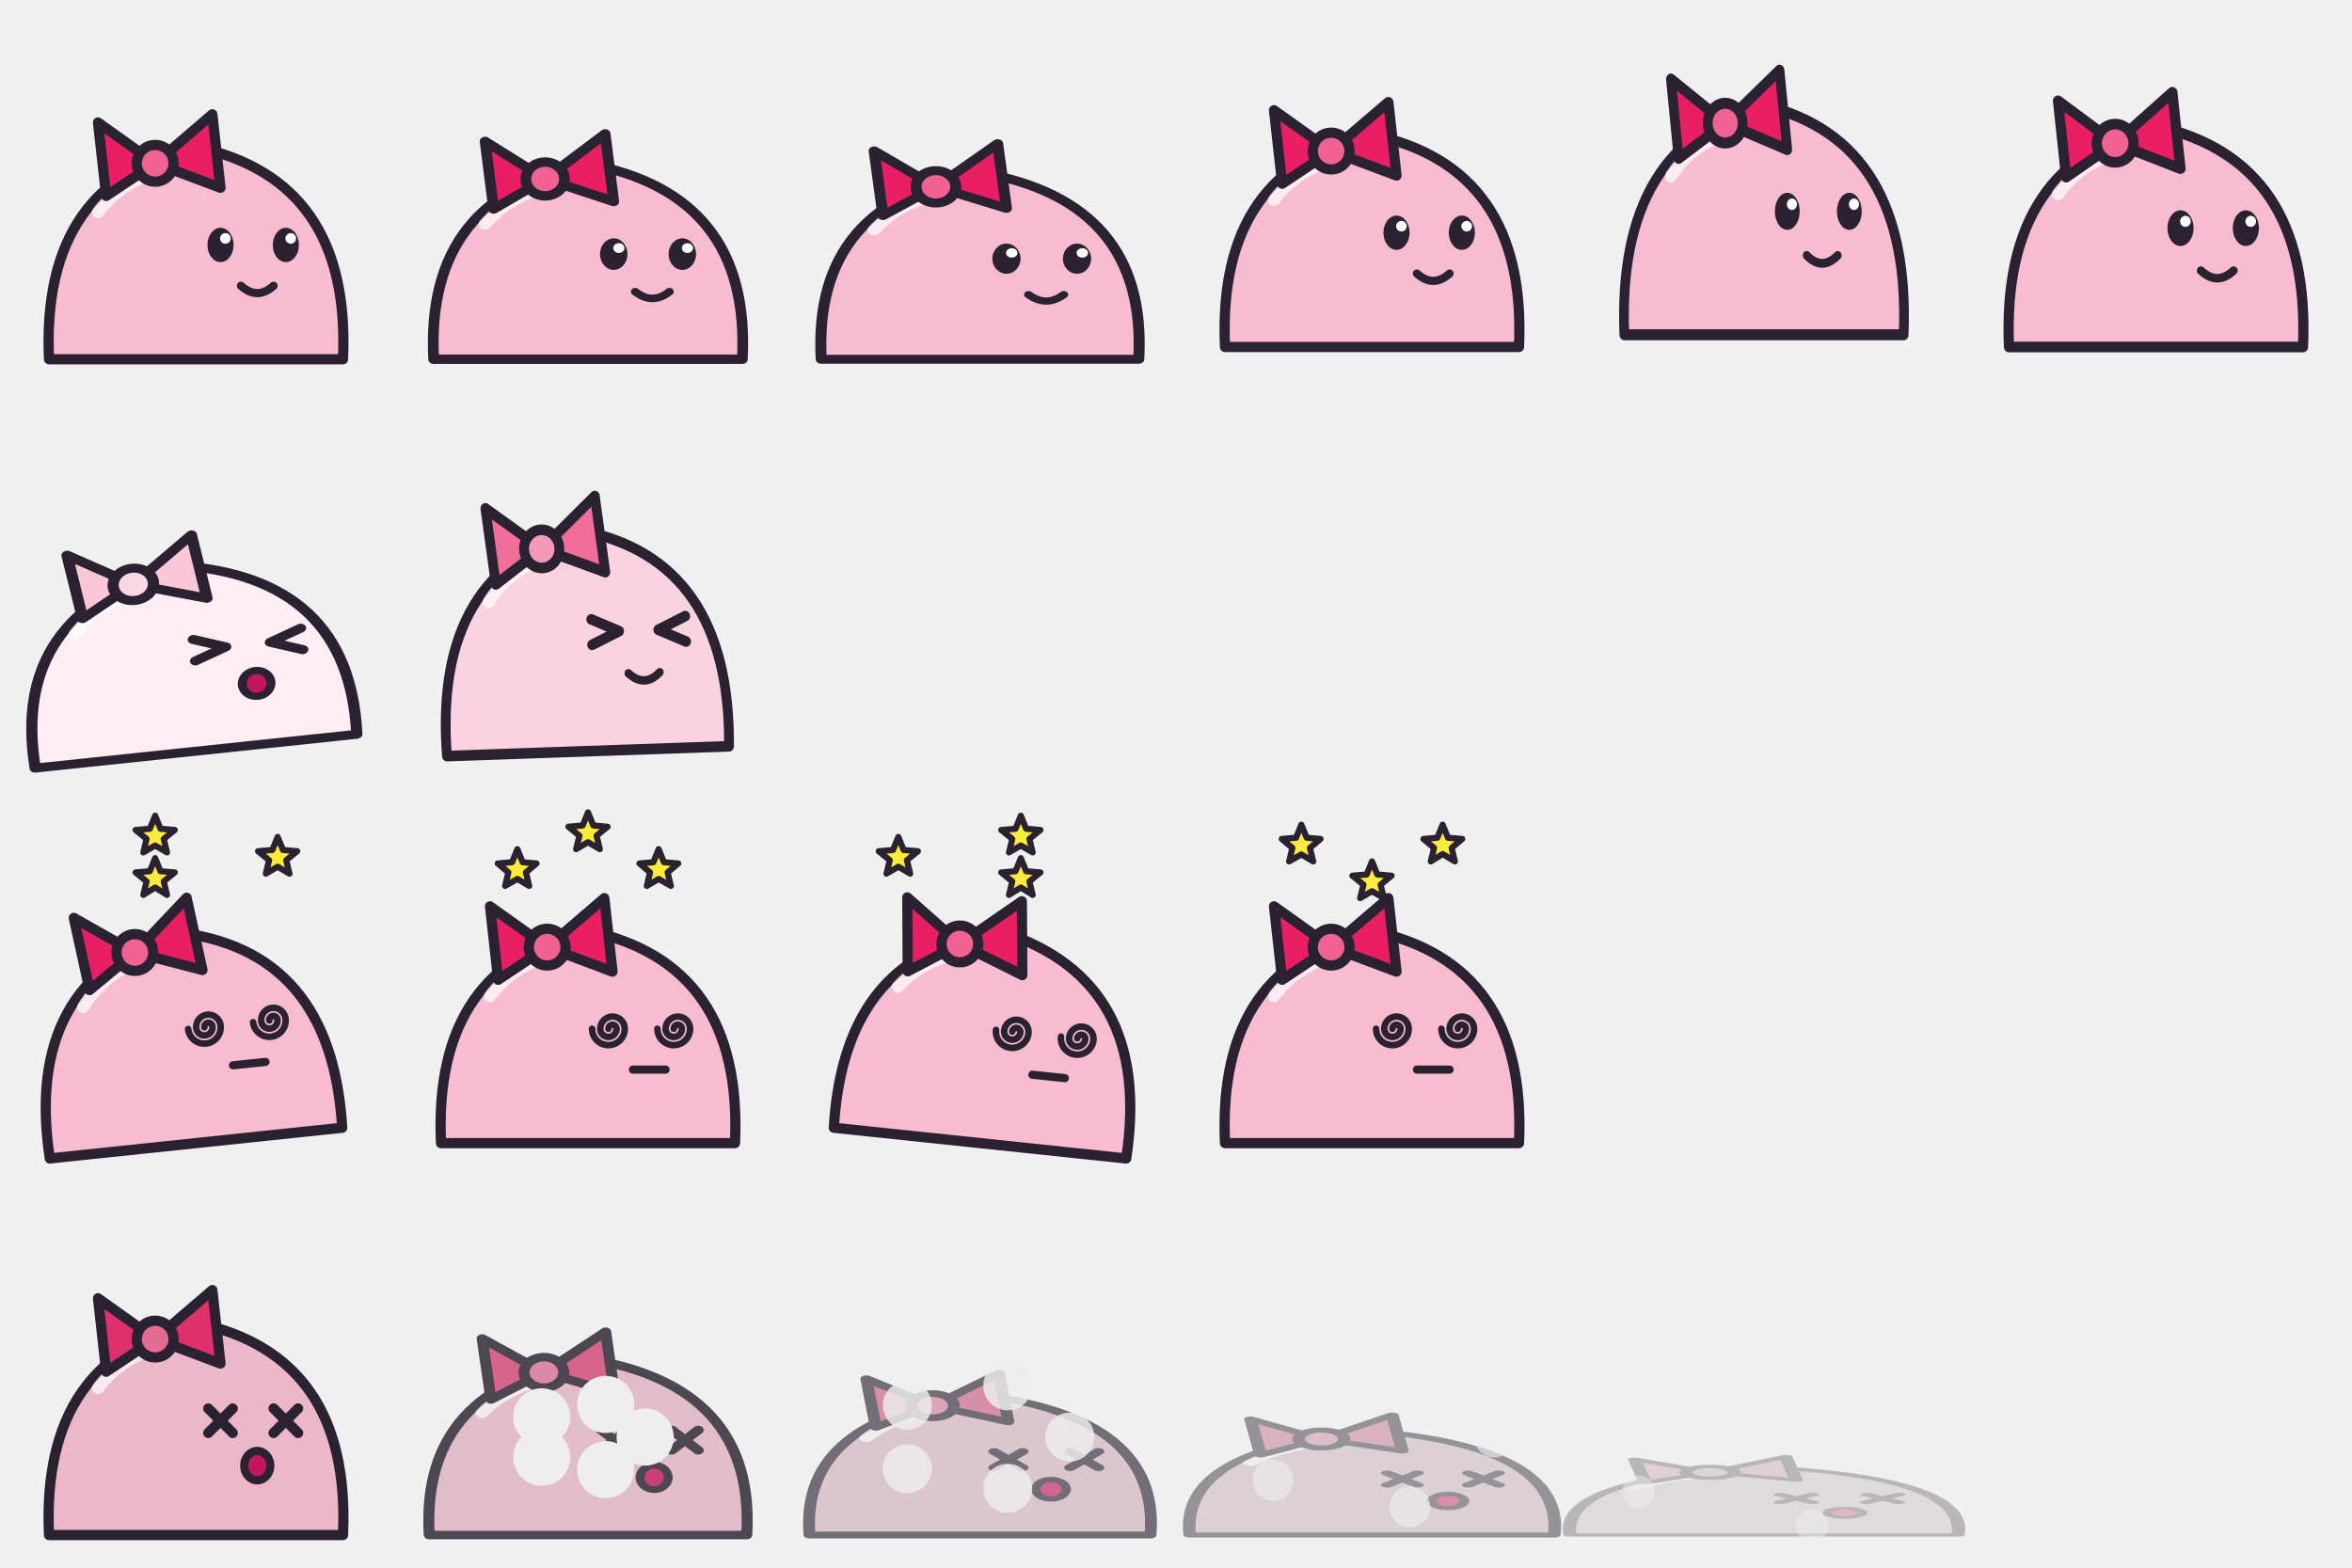
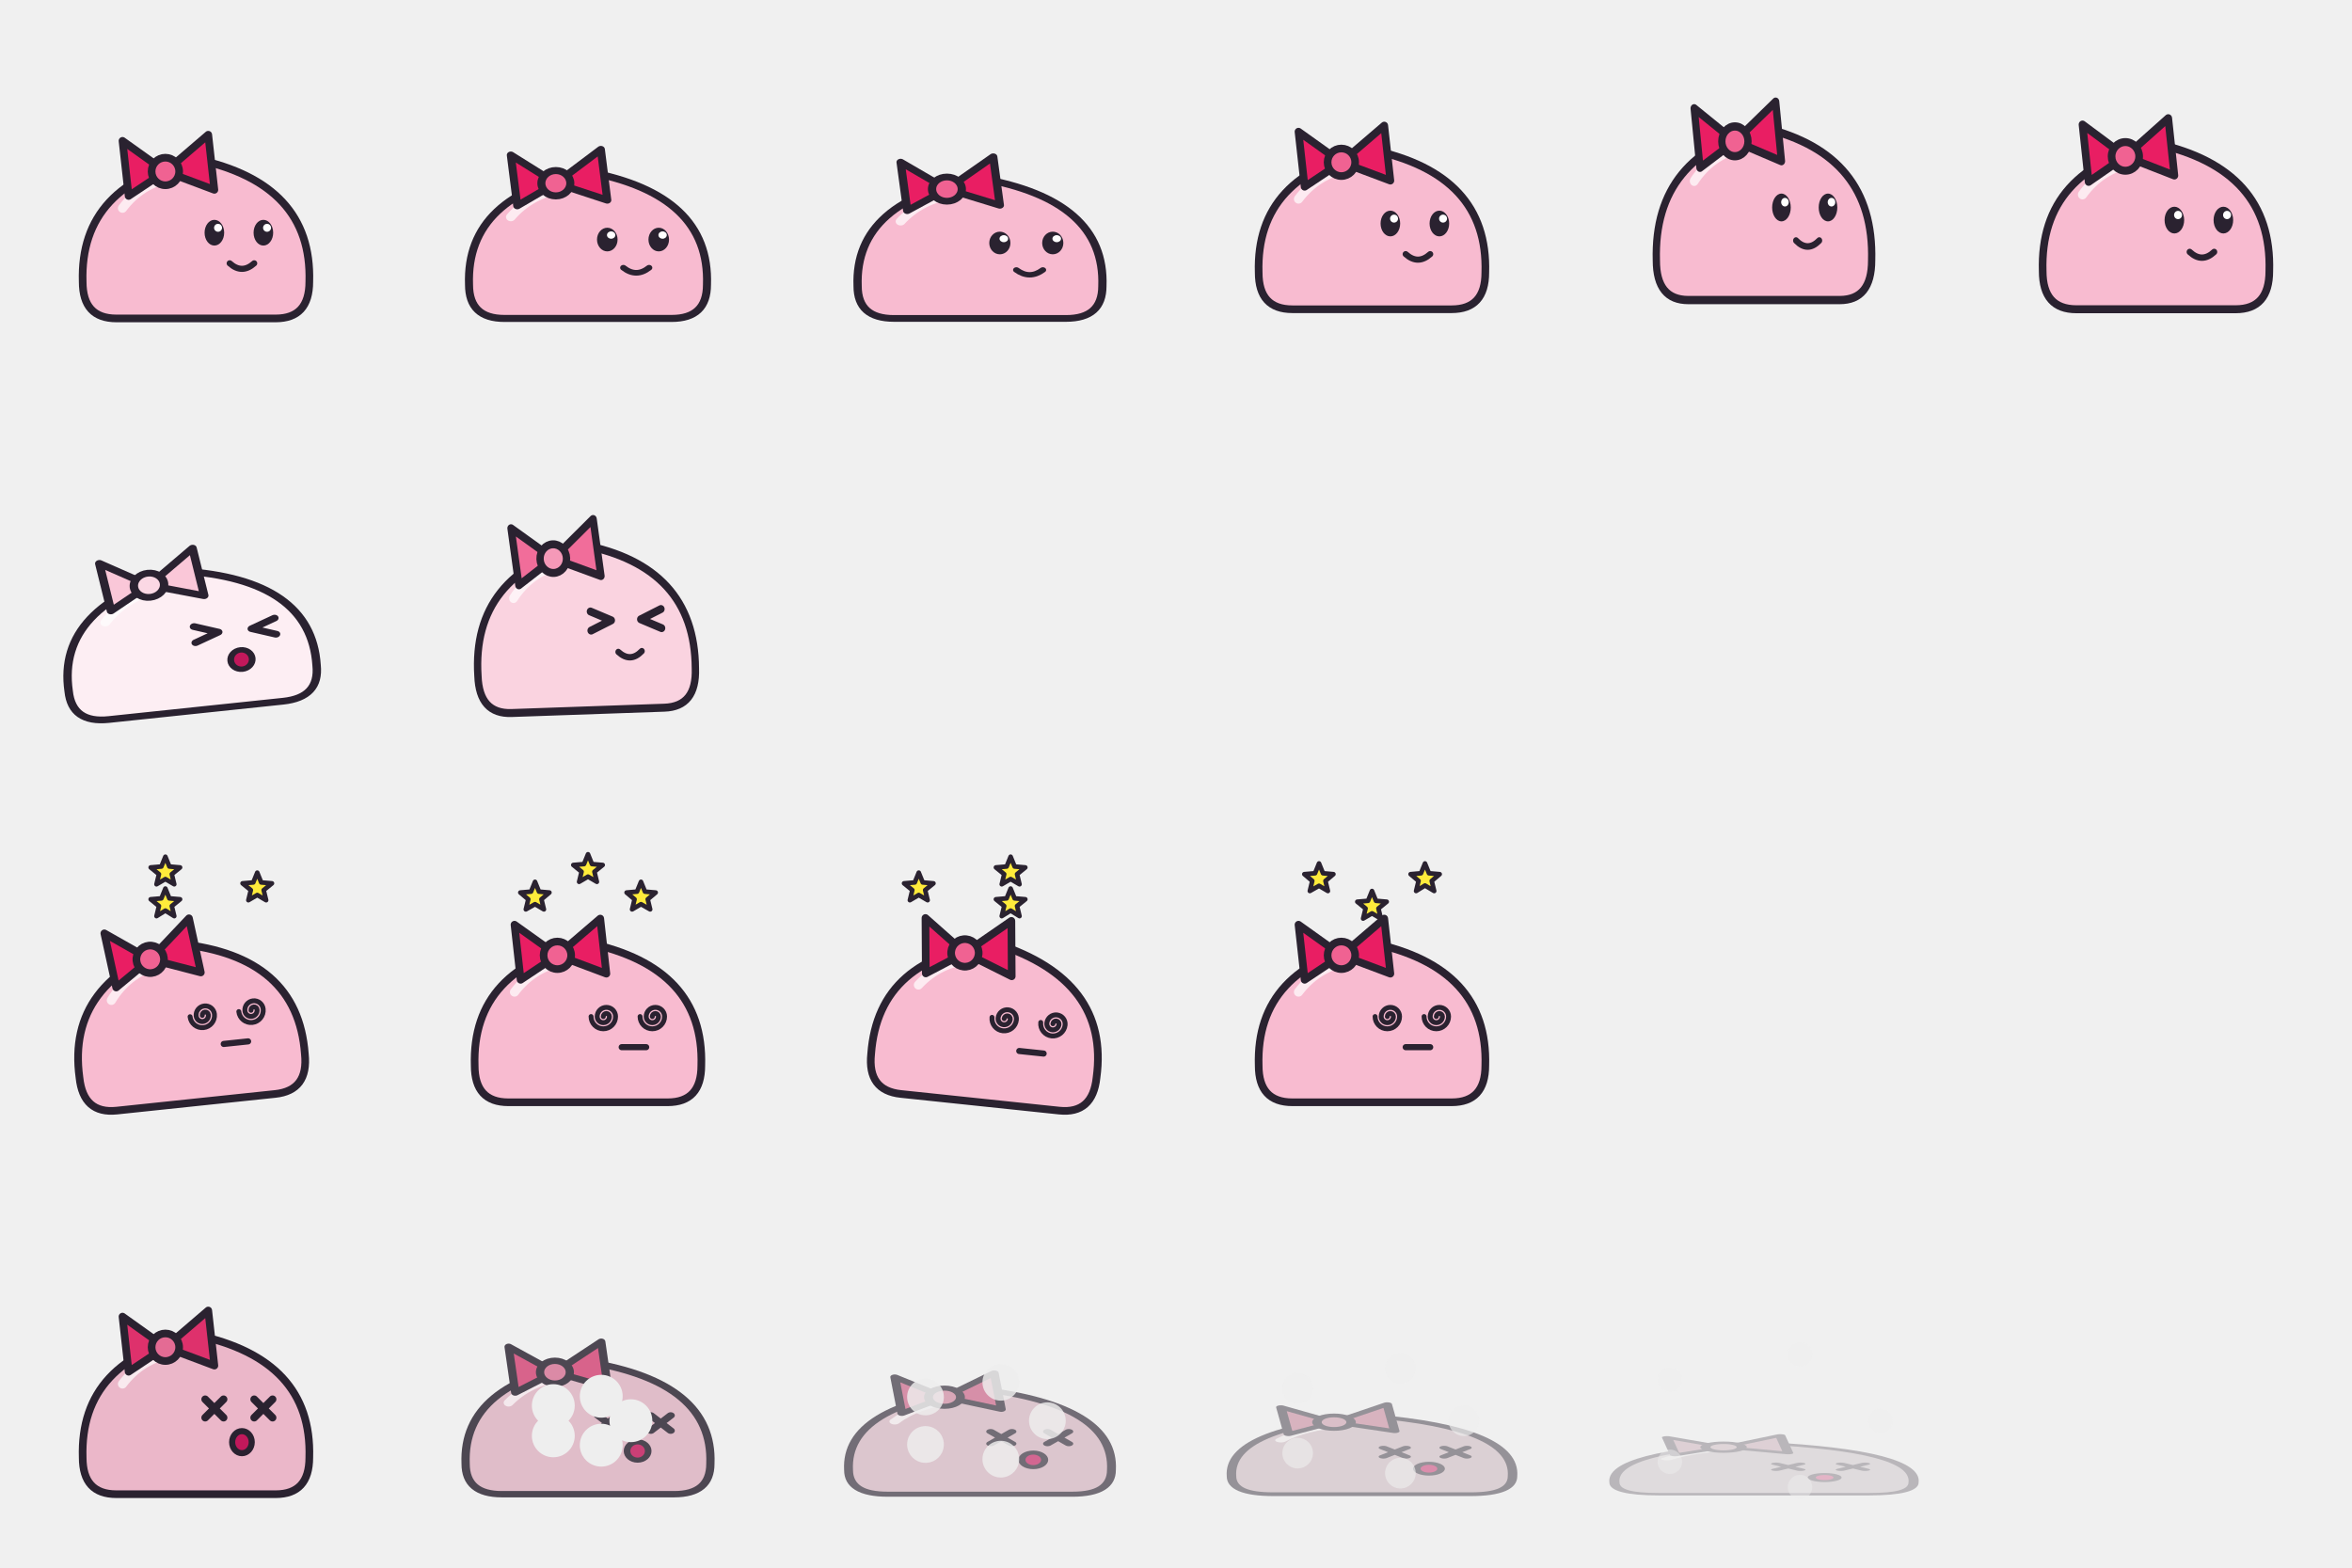
- <svg xmlns="http://www.w3.org/2000/svg" width="576" height="384" viewBox="0 0 576 384">
-   <g transform="translate(0 0)">
+ <svg xmlns="http://www.w3.org/2000/svg" width="768" height="512" viewBox="0 0 768 512">
+   <g transform="translate(16 16)">
    <g transform="translate(48 88) rotate(0) scale(1 1) translate(-48 -88)">
-       <path d="M12,88 Q10,44 48,36 Q86,44 84,88 Z" fill="#f8bbd0" stroke="#2a2230" stroke-width="2.5" stroke-linejoin="round" stroke-linecap="round" />
-       <path d="M24,52 Q30,44 40,42" fill="none" stroke="#ffffff" stroke-width="3" stroke-linejoin="round" stroke-linecap="round" opacity="0.7" />
-       <ellipse cx="54" cy="60" rx="3.2" ry="4.2" fill="#2a2230" stroke="#2a2230" stroke-width="0" />
-       <circle cx="55.2" cy="58.4" r="1.3" fill="#fff" stroke="#2a2230" stroke-width="0" />
-       <ellipse cx="70" cy="60" rx="3.2" ry="4.2" fill="#2a2230" stroke="#2a2230" stroke-width="0" />
-       <circle cx="71.2" cy="58.4" r="1.3" fill="#fff" stroke="#2a2230" stroke-width="0" />
-       <path d="M59,70 Q63,73.6 67,70" fill="none" stroke="#2a2230" stroke-width="2" stroke-linejoin="round" stroke-linecap="round" />
-       <path d="M38,40 L24,30 L26,48 Z" fill="#e91e63" stroke="#2a2230" stroke-width="2.5" stroke-linejoin="round" stroke-linecap="round" />
-       <path d="M38,40 L52,28 L54,46 Z" fill="#e91e63" stroke="#2a2230" stroke-width="2.5" stroke-linejoin="round" stroke-linecap="round" />
-       <circle cx="38" cy="40" r="4.5" fill="#f06292" stroke="#2a2230" stroke-width="2.5" />
-     </g>
-   </g>
-   <g transform="translate(96 0)">
+       <path d="M22,88 Q11,88 11,76 Q10,44 48,36 Q86,44 85,76 Q85,88 74,88 Z" fill="#f8bbd0" stroke="#2a2230" stroke-width="2.5" stroke-linejoin="round" stroke-linecap="round" />
+       <path d="M24,52 Q30,44 40,42" fill="none" stroke="#ffffff" stroke-width="3" stroke-linejoin="round" stroke-linecap="round" opacity="0.7" />
+       <ellipse cx="54" cy="60" rx="3.2" ry="4.2" fill="#2a2230" stroke="#2a2230" stroke-width="0" />
+       <circle cx="55.2" cy="58.4" r="1.3" fill="#fff" stroke="#2a2230" stroke-width="0" />
+       <ellipse cx="70" cy="60" rx="3.2" ry="4.2" fill="#2a2230" stroke="#2a2230" stroke-width="0" />
+       <circle cx="71.2" cy="58.4" r="1.3" fill="#fff" stroke="#2a2230" stroke-width="0" />
+       <path d="M59,70 Q63,73.6 67,70" fill="none" stroke="#2a2230" stroke-width="2" stroke-linejoin="round" stroke-linecap="round" />
+       <path d="M38,40 L24,30 L26,48 Z" fill="#e91e63" stroke="#2a2230" stroke-width="2.5" stroke-linejoin="round" stroke-linecap="round" />
+       <path d="M38,40 L52,28 L54,46 Z" fill="#e91e63" stroke="#2a2230" stroke-width="2.5" stroke-linejoin="round" stroke-linecap="round" />
+       <circle cx="38" cy="40" r="4.5" fill="#f06292" stroke="#2a2230" stroke-width="2.5" />
+     </g>
+   </g>
+   <g transform="translate(144 16)">
    <g transform="translate(48 88) rotate(0) scale(1.05 0.92) translate(-48 -88)">
-       <path d="M12,88 Q10,44 48,36 Q86,44 84,88 Z" fill="#f8bbd0" stroke="#2a2230" stroke-width="2.5" stroke-linejoin="round" stroke-linecap="round" />
-       <path d="M24,52 Q30,44 40,42" fill="none" stroke="#ffffff" stroke-width="3" stroke-linejoin="round" stroke-linecap="round" opacity="0.7" />
-       <ellipse cx="54" cy="60" rx="3.2" ry="4.2" fill="#2a2230" stroke="#2a2230" stroke-width="0" />
-       <circle cx="55.2" cy="58.4" r="1.3" fill="#fff" stroke="#2a2230" stroke-width="0" />
-       <ellipse cx="70" cy="60" rx="3.2" ry="4.2" fill="#2a2230" stroke="#2a2230" stroke-width="0" />
-       <circle cx="71.2" cy="58.4" r="1.3" fill="#fff" stroke="#2a2230" stroke-width="0" />
-       <path d="M59,70 Q63,73.6 67,70" fill="none" stroke="#2a2230" stroke-width="2" stroke-linejoin="round" stroke-linecap="round" />
-       <path d="M38,40 L24,30 L26,48 Z" fill="#e91e63" stroke="#2a2230" stroke-width="2.5" stroke-linejoin="round" stroke-linecap="round" />
-       <path d="M38,40 L52,28 L54,46 Z" fill="#e91e63" stroke="#2a2230" stroke-width="2.5" stroke-linejoin="round" stroke-linecap="round" />
-       <circle cx="38" cy="40" r="4.5" fill="#f06292" stroke="#2a2230" stroke-width="2.5" />
-     </g>
-   </g>
-   <g transform="translate(192 0)">
+       <path d="M22,88 Q11,88 11,76 Q10,44 48,36 Q86,44 85,76 Q85,88 74,88 Z" fill="#f8bbd0" stroke="#2a2230" stroke-width="2.5" stroke-linejoin="round" stroke-linecap="round" />
+       <path d="M24,52 Q30,44 40,42" fill="none" stroke="#ffffff" stroke-width="3" stroke-linejoin="round" stroke-linecap="round" opacity="0.7" />
+       <ellipse cx="54" cy="60" rx="3.2" ry="4.2" fill="#2a2230" stroke="#2a2230" stroke-width="0" />
+       <circle cx="55.2" cy="58.4" r="1.3" fill="#fff" stroke="#2a2230" stroke-width="0" />
+       <ellipse cx="70" cy="60" rx="3.2" ry="4.2" fill="#2a2230" stroke="#2a2230" stroke-width="0" />
+       <circle cx="71.2" cy="58.4" r="1.3" fill="#fff" stroke="#2a2230" stroke-width="0" />
+       <path d="M59,70 Q63,73.6 67,70" fill="none" stroke="#2a2230" stroke-width="2" stroke-linejoin="round" stroke-linecap="round" />
+       <path d="M38,40 L24,30 L26,48 Z" fill="#e91e63" stroke="#2a2230" stroke-width="2.5" stroke-linejoin="round" stroke-linecap="round" />
+       <path d="M38,40 L52,28 L54,46 Z" fill="#e91e63" stroke="#2a2230" stroke-width="2.5" stroke-linejoin="round" stroke-linecap="round" />
+       <circle cx="38" cy="40" r="4.5" fill="#f06292" stroke="#2a2230" stroke-width="2.5" />
+     </g>
+   </g>
+   <g transform="translate(272 16)">
    <g transform="translate(48 88) rotate(0) scale(1.08 0.88) translate(-48 -88)">
-       <path d="M12,88 Q10,44 48,36 Q86,44 84,88 Z" fill="#f8bbd0" stroke="#2a2230" stroke-width="2.5" stroke-linejoin="round" stroke-linecap="round" />
-       <path d="M24,52 Q30,44 40,42" fill="none" stroke="#ffffff" stroke-width="3" stroke-linejoin="round" stroke-linecap="round" opacity="0.7" />
-       <ellipse cx="54" cy="60" rx="3.2" ry="4.2" fill="#2a2230" stroke="#2a2230" stroke-width="0" />
-       <circle cx="55.2" cy="58.4" r="1.3" fill="#fff" stroke="#2a2230" stroke-width="0" />
-       <ellipse cx="70" cy="60" rx="3.2" ry="4.2" fill="#2a2230" stroke="#2a2230" stroke-width="0" />
-       <circle cx="71.2" cy="58.4" r="1.3" fill="#fff" stroke="#2a2230" stroke-width="0" />
-       <path d="M59,70 Q63,73.6 67,70" fill="none" stroke="#2a2230" stroke-width="2" stroke-linejoin="round" stroke-linecap="round" />
-       <path d="M38,40 L24,30 L26,48 Z" fill="#e91e63" stroke="#2a2230" stroke-width="2.5" stroke-linejoin="round" stroke-linecap="round" />
-       <path d="M38,40 L52,28 L54,46 Z" fill="#e91e63" stroke="#2a2230" stroke-width="2.5" stroke-linejoin="round" stroke-linecap="round" />
-       <circle cx="38" cy="40" r="4.5" fill="#f06292" stroke="#2a2230" stroke-width="2.5" />
-     </g>
-   </g>
-   <g transform="translate(288 0)">
+       <path d="M22,88 Q11,88 11,76 Q10,44 48,36 Q86,44 85,76 Q85,88 74,88 Z" fill="#f8bbd0" stroke="#2a2230" stroke-width="2.5" stroke-linejoin="round" stroke-linecap="round" />
+       <path d="M24,52 Q30,44 40,42" fill="none" stroke="#ffffff" stroke-width="3" stroke-linejoin="round" stroke-linecap="round" opacity="0.7" />
+       <ellipse cx="54" cy="60" rx="3.2" ry="4.2" fill="#2a2230" stroke="#2a2230" stroke-width="0" />
+       <circle cx="55.2" cy="58.4" r="1.3" fill="#fff" stroke="#2a2230" stroke-width="0" />
+       <ellipse cx="70" cy="60" rx="3.2" ry="4.2" fill="#2a2230" stroke="#2a2230" stroke-width="0" />
+       <circle cx="71.2" cy="58.4" r="1.3" fill="#fff" stroke="#2a2230" stroke-width="0" />
+       <path d="M59,70 Q63,73.6 67,70" fill="none" stroke="#2a2230" stroke-width="2" stroke-linejoin="round" stroke-linecap="round" />
+       <path d="M38,40 L24,30 L26,48 Z" fill="#e91e63" stroke="#2a2230" stroke-width="2.5" stroke-linejoin="round" stroke-linecap="round" />
+       <path d="M38,40 L52,28 L54,46 Z" fill="#e91e63" stroke="#2a2230" stroke-width="2.5" stroke-linejoin="round" stroke-linecap="round" />
+       <circle cx="38" cy="40" r="4.5" fill="#f06292" stroke="#2a2230" stroke-width="2.5" />
+     </g>
+   </g>
+   <g transform="translate(400 16)">
    <g transform="translate(48 85) rotate(0) scale(1 1) translate(-48 -88)">
-       <path d="M12,88 Q10,44 48,36 Q86,44 84,88 Z" fill="#f8bbd0" stroke="#2a2230" stroke-width="2.5" stroke-linejoin="round" stroke-linecap="round" />
-       <path d="M24,52 Q30,44 40,42" fill="none" stroke="#ffffff" stroke-width="3" stroke-linejoin="round" stroke-linecap="round" opacity="0.7" />
-       <ellipse cx="54" cy="60" rx="3.2" ry="4.2" fill="#2a2230" stroke="#2a2230" stroke-width="0" />
-       <circle cx="55.2" cy="58.4" r="1.3" fill="#fff" stroke="#2a2230" stroke-width="0" />
-       <ellipse cx="70" cy="60" rx="3.2" ry="4.2" fill="#2a2230" stroke="#2a2230" stroke-width="0" />
-       <circle cx="71.2" cy="58.4" r="1.3" fill="#fff" stroke="#2a2230" stroke-width="0" />
-       <path d="M59,70 Q63,73.6 67,70" fill="none" stroke="#2a2230" stroke-width="2" stroke-linejoin="round" stroke-linecap="round" />
-       <path d="M38,40 L24,30 L26,48 Z" fill="#e91e63" stroke="#2a2230" stroke-width="2.5" stroke-linejoin="round" stroke-linecap="round" />
-       <path d="M38,40 L52,28 L54,46 Z" fill="#e91e63" stroke="#2a2230" stroke-width="2.5" stroke-linejoin="round" stroke-linecap="round" />
-       <circle cx="38" cy="40" r="4.5" fill="#f06292" stroke="#2a2230" stroke-width="2.5" />
-     </g>
-   </g>
-   <g transform="translate(384 0)">
+       <path d="M22,88 Q11,88 11,76 Q10,44 48,36 Q86,44 85,76 Q85,88 74,88 Z" fill="#f8bbd0" stroke="#2a2230" stroke-width="2.5" stroke-linejoin="round" stroke-linecap="round" />
+       <path d="M24,52 Q30,44 40,42" fill="none" stroke="#ffffff" stroke-width="3" stroke-linejoin="round" stroke-linecap="round" opacity="0.7" />
+       <ellipse cx="54" cy="60" rx="3.2" ry="4.2" fill="#2a2230" stroke="#2a2230" stroke-width="0" />
+       <circle cx="55.2" cy="58.4" r="1.3" fill="#fff" stroke="#2a2230" stroke-width="0" />
+       <ellipse cx="70" cy="60" rx="3.2" ry="4.2" fill="#2a2230" stroke="#2a2230" stroke-width="0" />
+       <circle cx="71.2" cy="58.4" r="1.3" fill="#fff" stroke="#2a2230" stroke-width="0" />
+       <path d="M59,70 Q63,73.6 67,70" fill="none" stroke="#2a2230" stroke-width="2" stroke-linejoin="round" stroke-linecap="round" />
+       <path d="M38,40 L24,30 L26,48 Z" fill="#e91e63" stroke="#2a2230" stroke-width="2.5" stroke-linejoin="round" stroke-linecap="round" />
+       <path d="M38,40 L52,28 L54,46 Z" fill="#e91e63" stroke="#2a2230" stroke-width="2.5" stroke-linejoin="round" stroke-linecap="round" />
+       <circle cx="38" cy="40" r="4.5" fill="#f06292" stroke="#2a2230" stroke-width="2.5" />
+     </g>
+   </g>
+   <g transform="translate(528 16)">
    <g transform="translate(48 82) rotate(0) scale(0.95 1.08) translate(-48 -88)">
-       <path d="M12,88 Q10,44 48,36 Q86,44 84,88 Z" fill="#f8bbd0" stroke="#2a2230" stroke-width="2.5" stroke-linejoin="round" stroke-linecap="round" />
-       <path d="M24,52 Q30,44 40,42" fill="none" stroke="#ffffff" stroke-width="3" stroke-linejoin="round" stroke-linecap="round" opacity="0.7" />
-       <ellipse cx="54" cy="60" rx="3.2" ry="4.2" fill="#2a2230" stroke="#2a2230" stroke-width="0" />
-       <circle cx="55.2" cy="58.4" r="1.3" fill="#fff" stroke="#2a2230" stroke-width="0" />
-       <ellipse cx="70" cy="60" rx="3.2" ry="4.2" fill="#2a2230" stroke="#2a2230" stroke-width="0" />
-       <circle cx="71.2" cy="58.4" r="1.3" fill="#fff" stroke="#2a2230" stroke-width="0" />
-       <path d="M59,70 Q63,73.6 67,70" fill="none" stroke="#2a2230" stroke-width="2" stroke-linejoin="round" stroke-linecap="round" />
-       <path d="M38,40 L24,30 L26,48 Z" fill="#e91e63" stroke="#2a2230" stroke-width="2.5" stroke-linejoin="round" stroke-linecap="round" />
-       <path d="M38,40 L52,28 L54,46 Z" fill="#e91e63" stroke="#2a2230" stroke-width="2.5" stroke-linejoin="round" stroke-linecap="round" />
-       <circle cx="38" cy="40" r="4.5" fill="#f06292" stroke="#2a2230" stroke-width="2.5" />
-     </g>
-   </g>
-   <g transform="translate(480 0)">
+       <path d="M22,88 Q11,88 11,76 Q10,44 48,36 Q86,44 85,76 Q85,88 74,88 Z" fill="#f8bbd0" stroke="#2a2230" stroke-width="2.5" stroke-linejoin="round" stroke-linecap="round" />
+       <path d="M24,52 Q30,44 40,42" fill="none" stroke="#ffffff" stroke-width="3" stroke-linejoin="round" stroke-linecap="round" opacity="0.7" />
+       <ellipse cx="54" cy="60" rx="3.2" ry="4.2" fill="#2a2230" stroke="#2a2230" stroke-width="0" />
+       <circle cx="55.2" cy="58.4" r="1.3" fill="#fff" stroke="#2a2230" stroke-width="0" />
+       <ellipse cx="70" cy="60" rx="3.2" ry="4.2" fill="#2a2230" stroke="#2a2230" stroke-width="0" />
+       <circle cx="71.2" cy="58.4" r="1.3" fill="#fff" stroke="#2a2230" stroke-width="0" />
+       <path d="M59,70 Q63,73.6 67,70" fill="none" stroke="#2a2230" stroke-width="2" stroke-linejoin="round" stroke-linecap="round" />
+       <path d="M38,40 L24,30 L26,48 Z" fill="#e91e63" stroke="#2a2230" stroke-width="2.5" stroke-linejoin="round" stroke-linecap="round" />
+       <path d="M38,40 L52,28 L54,46 Z" fill="#e91e63" stroke="#2a2230" stroke-width="2.5" stroke-linejoin="round" stroke-linecap="round" />
+       <circle cx="38" cy="40" r="4.5" fill="#f06292" stroke="#2a2230" stroke-width="2.5" />
+     </g>
+   </g>
+   <g transform="translate(656 16)">
    <g transform="translate(48 85) rotate(0) scale(1 1.04) translate(-48 -88)">
-       <path d="M12,88 Q10,44 48,36 Q86,44 84,88 Z" fill="#f8bbd0" stroke="#2a2230" stroke-width="2.5" stroke-linejoin="round" stroke-linecap="round" />
-       <path d="M24,52 Q30,44 40,42" fill="none" stroke="#ffffff" stroke-width="3" stroke-linejoin="round" stroke-linecap="round" opacity="0.7" />
-       <ellipse cx="54" cy="60" rx="3.2" ry="4.2" fill="#2a2230" stroke="#2a2230" stroke-width="0" />
-       <circle cx="55.2" cy="58.4" r="1.3" fill="#fff" stroke="#2a2230" stroke-width="0" />
-       <ellipse cx="70" cy="60" rx="3.2" ry="4.2" fill="#2a2230" stroke="#2a2230" stroke-width="0" />
-       <circle cx="71.2" cy="58.4" r="1.3" fill="#fff" stroke="#2a2230" stroke-width="0" />
-       <path d="M59,70 Q63,73.6 67,70" fill="none" stroke="#2a2230" stroke-width="2" stroke-linejoin="round" stroke-linecap="round" />
-       <path d="M38,40 L24,30 L26,48 Z" fill="#e91e63" stroke="#2a2230" stroke-width="2.5" stroke-linejoin="round" stroke-linecap="round" />
-       <path d="M38,40 L52,28 L54,46 Z" fill="#e91e63" stroke="#2a2230" stroke-width="2.5" stroke-linejoin="round" stroke-linecap="round" />
-       <circle cx="38" cy="40" r="4.5" fill="#f06292" stroke="#2a2230" stroke-width="2.5" />
-     </g>
-   </g>
-   <g transform="translate(0 96)">
+       <path d="M22,88 Q11,88 11,76 Q10,44 48,36 Q86,44 85,76 Q85,88 74,88 Z" fill="#f8bbd0" stroke="#2a2230" stroke-width="2.5" stroke-linejoin="round" stroke-linecap="round" />
+       <path d="M24,52 Q30,44 40,42" fill="none" stroke="#ffffff" stroke-width="3" stroke-linejoin="round" stroke-linecap="round" opacity="0.7" />
+       <ellipse cx="54" cy="60" rx="3.2" ry="4.2" fill="#2a2230" stroke="#2a2230" stroke-width="0" />
+       <circle cx="55.2" cy="58.4" r="1.3" fill="#fff" stroke="#2a2230" stroke-width="0" />
+       <ellipse cx="70" cy="60" rx="3.2" ry="4.2" fill="#2a2230" stroke="#2a2230" stroke-width="0" />
+       <circle cx="71.2" cy="58.4" r="1.3" fill="#fff" stroke="#2a2230" stroke-width="0" />
+       <path d="M59,70 Q63,73.6 67,70" fill="none" stroke="#2a2230" stroke-width="2" stroke-linejoin="round" stroke-linecap="round" />
+       <path d="M38,40 L24,30 L26,48 Z" fill="#e91e63" stroke="#2a2230" stroke-width="2.5" stroke-linejoin="round" stroke-linecap="round" />
+       <path d="M38,40 L52,28 L54,46 Z" fill="#e91e63" stroke="#2a2230" stroke-width="2.5" stroke-linejoin="round" stroke-linecap="round" />
+       <circle cx="38" cy="40" r="4.5" fill="#f06292" stroke="#2a2230" stroke-width="2.5" />
+     </g>
+   </g>
+   <g transform="translate(16 144)">
    <g transform="translate(48 88) rotate(-6) scale(1.1 0.88) translate(-48 -88)">
-       <path d="M12,88 Q10,44 48,36 Q86,44 84,88 Z" fill="#fdeef3" stroke="#2a2230" stroke-width="2.5" stroke-linejoin="round" stroke-linecap="round" />
+       <path d="M22,88 Q11,88 11,76 Q10,44 48,36 Q86,44 85,76 Q85,88 74,88 Z" fill="#fdeef3" stroke="#2a2230" stroke-width="2.5" stroke-linejoin="round" stroke-linecap="round" />
      <path d="M24,52 Q30,44 40,42" fill="none" stroke="#ffffff" stroke-width="3" stroke-linejoin="round" stroke-linecap="round" opacity="0.7" />
      <path d="M50,57 L57,60 L50,63" fill="none" stroke="#2a2230" stroke-width="2.5" stroke-linejoin="round" stroke-linecap="round" />
      <path d="M74,57 L67,60 L74,63" fill="none" stroke="#2a2230" stroke-width="2.5" stroke-linejoin="round" stroke-linecap="round" />
      <ellipse cx="63" cy="71" rx="3.2" ry="3.6" fill="#c2185b" stroke="#2a2230" stroke-width="2" />
      <path d="M38,40 L24,30 L26,48 Z" fill="#fac7d8" stroke="#2a2230" stroke-width="2.5" stroke-linejoin="round" stroke-linecap="round" />
      <path d="M38,40 L52,28 L54,46 Z" fill="#fac7d8" stroke="#2a2230" stroke-width="2.5" stroke-linejoin="round" stroke-linecap="round" />
      <circle cx="38" cy="40" r="4.5" fill="#fbd8e4" stroke="#2a2230" stroke-width="2.5" />
    </g>
  </g>
-   <g transform="translate(96 96)">
+   <g transform="translate(144 144)">
    <g transform="translate(48 88) rotate(-2) scale(0.96 1.04) translate(-48 -88)">
-       <path d="M12,88 Q10,44 48,36 Q86,44 84,88 Z" fill="#fad3e0" stroke="#2a2230" stroke-width="2.5" stroke-linejoin="round" stroke-linecap="round" />
+       <path d="M22,88 Q11,88 11,76 Q10,44 48,36 Q86,44 85,76 Q85,88 74,88 Z" fill="#fad3e0" stroke="#2a2230" stroke-width="2.5" stroke-linejoin="round" stroke-linecap="round" />
      <path d="M24,52 Q30,44 40,42" fill="none" stroke="#ffffff" stroke-width="3" stroke-linejoin="round" stroke-linecap="round" opacity="0.7" />
      <path d="M50,57 L57,60 L50,63" fill="none" stroke="#2a2230" stroke-width="2.5" stroke-linejoin="round" stroke-linecap="round" />
      <path d="M74,57 L67,60 L74,63" fill="none" stroke="#2a2230" stroke-width="2.5" stroke-linejoin="round" stroke-linecap="round" />
      <path d="M59,70 Q63,73.6 67,70" fill="none" stroke="#2a2230" stroke-width="2" stroke-linejoin="round" stroke-linecap="round" />
      <path d="M38,40 L24,30 L26,48 Z" fill="#f16d9a" stroke="#2a2230" stroke-width="2.5" stroke-linejoin="round" stroke-linecap="round" />
      <path d="M38,40 L52,28 L54,46 Z" fill="#f16d9a" stroke="#2a2230" stroke-width="2.5" stroke-linejoin="round" stroke-linecap="round" />
      <circle cx="38" cy="40" r="4.5" fill="#f599b8" stroke="#2a2230" stroke-width="2.5" />
    </g>
  </g>
-   <g transform="translate(0 192)">
+   <g transform="translate(16 272)">
    <g transform="translate(48 88) rotate(-6) scale(1 1) translate(-48 -88)">
-       <path d="M12,88 Q10,44 48,36 Q86,44 84,88 Z" fill="#f8bbd0" stroke="#2a2230" stroke-width="2.5" stroke-linejoin="round" stroke-linecap="round" />
+       <path d="M22,88 Q11,88 11,76 Q10,44 48,36 Q86,44 85,76 Q85,88 74,88 Z" fill="#f8bbd0" stroke="#2a2230" stroke-width="2.5" stroke-linejoin="round" stroke-linecap="round" />
      <path d="M24,52 Q30,44 40,42" fill="none" stroke="#ffffff" stroke-width="3" stroke-linejoin="round" stroke-linecap="round" opacity="0.7" />
      <path d="M54,60 m-1,0 a1,1 0 1,1 2,0 a2,2 0 1,1 -4,0 a3,3 0 1,1 6,0 a4,4 0 1,1 -8,0" fill="none" stroke="#2a2230" stroke-width="1.6" stroke-linejoin="round" stroke-linecap="round" />
      <path d="M70,60 m-1,0 a1,1 0 1,1 2,0 a2,2 0 1,1 -4,0 a3,3 0 1,1 6,0 a4,4 0 1,1 -8,0" fill="none" stroke="#2a2230" stroke-width="1.6" stroke-linejoin="round" stroke-linecap="round" />
      <path d="M59,70 L67,70" fill="none" stroke="#2a2230" stroke-width="2" stroke-linejoin="round" stroke-linecap="round" />
      <path d="M38,40 L24,30 L26,48 Z" fill="#e91e63" stroke="#2a2230" stroke-width="2.5" stroke-linejoin="round" stroke-linecap="round" />
      <path d="M38,40 L52,28 L54,46 Z" fill="#e91e63" stroke="#2a2230" stroke-width="2.5" stroke-linejoin="round" stroke-linecap="round" />
      <circle cx="38" cy="40" r="4.5" fill="#f06292" stroke="#2a2230" stroke-width="2.5" />
    </g>
    <polygon points="68.0,13.0 69.3,16.2 72.8,16.5 70.1,18.7 70.9,22.0 68.0,20.3 65.1,22.0 65.9,18.7 63.2,16.5 66.7,16.2" fill="#ffeb3b" stroke="#2a2230" stroke-width="1.5" stroke-linejoin="round" />
    <polygon points="38.0,18.2 39.3,21.4 42.8,21.7 40.1,23.9 40.9,27.2 38.0,25.4 35.1,27.2 35.9,23.9 33.2,21.7 36.7,21.4" fill="#ffeb3b" stroke="#2a2230" stroke-width="1.5" stroke-linejoin="round" />
    <polygon points="38.0,7.8 39.3,11.0 42.8,11.3 40.1,13.5 40.9,16.8 38.0,15.1 35.1,16.8 35.9,13.5 33.2,11.3 36.7,11.0" fill="#ffeb3b" stroke="#2a2230" stroke-width="1.5" stroke-linejoin="round" />
  </g>
-   <g transform="translate(96 192)">
+   <g transform="translate(144 272)">
    <g transform="translate(48 88) rotate(0) scale(1 1) translate(-48 -88)">
-       <path d="M12,88 Q10,44 48,36 Q86,44 84,88 Z" fill="#f8bbd0" stroke="#2a2230" stroke-width="2.5" stroke-linejoin="round" stroke-linecap="round" />
+       <path d="M22,88 Q11,88 11,76 Q10,44 48,36 Q86,44 85,76 Q85,88 74,88 Z" fill="#f8bbd0" stroke="#2a2230" stroke-width="2.5" stroke-linejoin="round" stroke-linecap="round" />
      <path d="M24,52 Q30,44 40,42" fill="none" stroke="#ffffff" stroke-width="3" stroke-linejoin="round" stroke-linecap="round" opacity="0.7" />
      <path d="M54,60 m-1,0 a1,1 0 1,1 2,0 a2,2 0 1,1 -4,0 a3,3 0 1,1 6,0 a4,4 0 1,1 -8,0" fill="none" stroke="#2a2230" stroke-width="1.6" stroke-linejoin="round" stroke-linecap="round" />
      <path d="M70,60 m-1,0 a1,1 0 1,1 2,0 a2,2 0 1,1 -4,0 a3,3 0 1,1 6,0 a4,4 0 1,1 -8,0" fill="none" stroke="#2a2230" stroke-width="1.6" stroke-linejoin="round" stroke-linecap="round" />
      <path d="M59,70 L67,70" fill="none" stroke="#2a2230" stroke-width="2" stroke-linejoin="round" stroke-linecap="round" />
      <path d="M38,40 L24,30 L26,48 Z" fill="#e91e63" stroke="#2a2230" stroke-width="2.5" stroke-linejoin="round" stroke-linecap="round" />
      <path d="M38,40 L52,28 L54,46 Z" fill="#e91e63" stroke="#2a2230" stroke-width="2.5" stroke-linejoin="round" stroke-linecap="round" />
      <circle cx="38" cy="40" r="4.5" fill="#f06292" stroke="#2a2230" stroke-width="2.5" />
    </g>
    <polygon points="65.3,16.0 66.6,19.2 70.1,19.5 67.5,21.7 68.3,25.0 65.3,23.3 62.4,25.0 63.2,21.7 60.6,19.5 64.0,19.2" fill="#ffeb3b" stroke="#2a2230" stroke-width="1.5" stroke-linejoin="round" />
    <polygon points="30.7,16.0 32.0,19.2 35.4,19.5 32.8,21.7 33.6,25.0 30.7,23.3 27.7,25.0 28.5,21.7 25.9,19.5 29.4,19.2" fill="#ffeb3b" stroke="#2a2230" stroke-width="1.5" stroke-linejoin="round" />
    <polygon points="48.0,7.0 49.3,10.2 52.8,10.5 50.1,12.7 50.9,16.0 48.0,14.3 45.1,16.0 45.9,12.7 43.2,10.5 46.7,10.2" fill="#ffeb3b" stroke="#2a2230" stroke-width="1.5" stroke-linejoin="round" />
  </g>
-   <g transform="translate(192 192)">
+   <g transform="translate(272 272)">
    <g transform="translate(48 88) rotate(6) scale(1 1) translate(-48 -88)">
-       <path d="M12,88 Q10,44 48,36 Q86,44 84,88 Z" fill="#f8bbd0" stroke="#2a2230" stroke-width="2.5" stroke-linejoin="round" stroke-linecap="round" />
+       <path d="M22,88 Q11,88 11,76 Q10,44 48,36 Q86,44 85,76 Q85,88 74,88 Z" fill="#f8bbd0" stroke="#2a2230" stroke-width="2.5" stroke-linejoin="round" stroke-linecap="round" />
      <path d="M24,52 Q30,44 40,42" fill="none" stroke="#ffffff" stroke-width="3" stroke-linejoin="round" stroke-linecap="round" opacity="0.7" />
      <path d="M54,60 m-1,0 a1,1 0 1,1 2,0 a2,2 0 1,1 -4,0 a3,3 0 1,1 6,0 a4,4 0 1,1 -8,0" fill="none" stroke="#2a2230" stroke-width="1.6" stroke-linejoin="round" stroke-linecap="round" />
      <path d="M70,60 m-1,0 a1,1 0 1,1 2,0 a2,2 0 1,1 -4,0 a3,3 0 1,1 6,0 a4,4 0 1,1 -8,0" fill="none" stroke="#2a2230" stroke-width="1.6" stroke-linejoin="round" stroke-linecap="round" />
      <path d="M59,70 L67,70" fill="none" stroke="#2a2230" stroke-width="2" stroke-linejoin="round" stroke-linecap="round" />
      <path d="M38,40 L24,30 L26,48 Z" fill="#e91e63" stroke="#2a2230" stroke-width="2.5" stroke-linejoin="round" stroke-linecap="round" />
      <path d="M38,40 L52,28 L54,46 Z" fill="#e91e63" stroke="#2a2230" stroke-width="2.5" stroke-linejoin="round" stroke-linecap="round" />
      <circle cx="38" cy="40" r="4.5" fill="#f06292" stroke="#2a2230" stroke-width="2.5" />
    </g>
    <polygon points="58.0,18.2 59.3,21.4 62.8,21.7 60.1,23.9 60.9,27.2 58.0,25.4 55.1,27.2 55.9,23.9 53.2,21.7 56.7,21.4" fill="#ffeb3b" stroke="#2a2230" stroke-width="1.5" stroke-linejoin="round" />
    <polygon points="28.0,13.0 29.3,16.2 32.8,16.5 30.1,18.7 30.9,22.0 28.0,20.3 25.1,22.0 25.9,18.7 23.2,16.5 26.7,16.2" fill="#ffeb3b" stroke="#2a2230" stroke-width="1.5" stroke-linejoin="round" />
    <polygon points="58.0,7.8 59.3,11.0 62.8,11.3 60.1,13.5 60.9,16.8 58.0,15.1 55.1,16.8 55.9,13.5 53.2,11.3 56.7,11.0" fill="#ffeb3b" stroke="#2a2230" stroke-width="1.5" stroke-linejoin="round" />
  </g>
-   <g transform="translate(288 192)">
+   <g transform="translate(400 272)">
    <g transform="translate(48 88) rotate(0) scale(1 1) translate(-48 -88)">
-       <path d="M12,88 Q10,44 48,36 Q86,44 84,88 Z" fill="#f8bbd0" stroke="#2a2230" stroke-width="2.5" stroke-linejoin="round" stroke-linecap="round" />
+       <path d="M22,88 Q11,88 11,76 Q10,44 48,36 Q86,44 85,76 Q85,88 74,88 Z" fill="#f8bbd0" stroke="#2a2230" stroke-width="2.5" stroke-linejoin="round" stroke-linecap="round" />
      <path d="M24,52 Q30,44 40,42" fill="none" stroke="#ffffff" stroke-width="3" stroke-linejoin="round" stroke-linecap="round" opacity="0.7" />
      <path d="M54,60 m-1,0 a1,1 0 1,1 2,0 a2,2 0 1,1 -4,0 a3,3 0 1,1 6,0 a4,4 0 1,1 -8,0" fill="none" stroke="#2a2230" stroke-width="1.6" stroke-linejoin="round" stroke-linecap="round" />
      <path d="M70,60 m-1,0 a1,1 0 1,1 2,0 a2,2 0 1,1 -4,0 a3,3 0 1,1 6,0 a4,4 0 1,1 -8,0" fill="none" stroke="#2a2230" stroke-width="1.6" stroke-linejoin="round" stroke-linecap="round" />
      <path d="M59,70 L67,70" fill="none" stroke="#2a2230" stroke-width="2" stroke-linejoin="round" stroke-linecap="round" />
      <path d="M38,40 L24,30 L26,48 Z" fill="#e91e63" stroke="#2a2230" stroke-width="2.5" stroke-linejoin="round" stroke-linecap="round" />
      <path d="M38,40 L52,28 L54,46 Z" fill="#e91e63" stroke="#2a2230" stroke-width="2.5" stroke-linejoin="round" stroke-linecap="round" />
      <circle cx="38" cy="40" r="4.5" fill="#f06292" stroke="#2a2230" stroke-width="2.5" />
    </g>
    <polygon points="48.0,19.0 49.3,22.2 52.8,22.5 50.1,24.7 50.9,28.0 48.0,26.3 45.1,28.0 45.9,24.7 43.2,22.5 46.7,22.2" fill="#ffeb3b" stroke="#2a2230" stroke-width="1.5" stroke-linejoin="round" />
    <polygon points="30.7,10.0 32.0,13.2 35.4,13.5 32.8,15.7 33.6,19.0 30.7,17.3 27.7,19.0 28.5,15.7 25.9,13.5 29.4,13.2" fill="#ffeb3b" stroke="#2a2230" stroke-width="1.5" stroke-linejoin="round" />
    <polygon points="65.3,10.0 66.6,13.2 70.1,13.5 67.5,15.7 68.3,19.0 65.3,17.2 62.4,19.0 63.2,15.7 60.6,13.5 64.0,13.2" fill="#ffeb3b" stroke="#2a2230" stroke-width="1.5" stroke-linejoin="round" />
  </g>
-   <g transform="translate(0 288)">
+   <g transform="translate(16 400)">
    <g transform="translate(48 88) rotate(0) scale(1 1) translate(-48 -88)" opacity="1">
-       <path d="M12,88 Q10,44 48,36 Q86,44 84,88 Z" fill="#ebb7c9" stroke="#2a2230" stroke-width="2.5" stroke-linejoin="round" stroke-linecap="round" />
+       <path d="M22,88 Q11,88 11,76 Q10,44 48,36 Q86,44 85,76 Q85,88 74,88 Z" fill="#ebb7c9" stroke="#2a2230" stroke-width="2.5" stroke-linejoin="round" stroke-linecap="round" />
      <path d="M24,52 Q30,44 40,42" fill="none" stroke="#ffffff" stroke-width="3" stroke-linejoin="round" stroke-linecap="round" opacity="0.7" />
      <path d="M51,57 L57,63 M57,57 L51,63" fill="none" stroke="#2a2230" stroke-width="2.5" stroke-linejoin="round" stroke-linecap="round" />
      <path d="M67,57 L73,63 M73,57 L67,63" fill="none" stroke="#2a2230" stroke-width="2.5" stroke-linejoin="round" stroke-linecap="round" />
      <ellipse cx="63" cy="71" rx="3.2" ry="3.6" fill="#c2185b" stroke="#2a2230" stroke-width="2" />
      <path d="M38,40 L24,30 L26,48 Z" fill="#de316c" stroke="#2a2230" stroke-width="2.5" stroke-linejoin="round" stroke-linecap="round" />
      <path d="M38,40 L52,28 L54,46 Z" fill="#de316c" stroke="#2a2230" stroke-width="2.5" stroke-linejoin="round" stroke-linecap="round" />
      <circle cx="38" cy="40" r="4.5" fill="#e46b94" stroke="#2a2230" stroke-width="2.5" />
    </g>
  </g>
-   <g transform="translate(96 288)">
+   <g transform="translate(144 400)">
    <g transform="translate(48 88) rotate(0) scale(1.08 0.83) translate(-48 -88)" opacity="0.82">
-       <path d="M12,88 Q10,44 48,36 Q86,44 84,88 Z" fill="#ddb2c1" stroke="#2a2230" stroke-width="2.5" stroke-linejoin="round" stroke-linecap="round" />
+       <path d="M22,88 Q11,88 11,76 Q10,44 48,36 Q86,44 85,76 Q85,88 74,88 Z" fill="#ddb2c1" stroke="#2a2230" stroke-width="2.5" stroke-linejoin="round" stroke-linecap="round" />
      <path d="M24,52 Q30,44 40,42" fill="none" stroke="#ffffff" stroke-width="3" stroke-linejoin="round" stroke-linecap="round" opacity="0.7" />
      <path d="M51,57 L57,63 M57,57 L51,63" fill="none" stroke="#2a2230" stroke-width="2.5" stroke-linejoin="round" stroke-linecap="round" />
      <path d="M67,57 L73,63 M73,57 L67,63" fill="none" stroke="#2a2230" stroke-width="2.5" stroke-linejoin="round" stroke-linecap="round" />
      <ellipse cx="63" cy="71" rx="3.2" ry="3.6" fill="#c2185b" stroke="#2a2230" stroke-width="2" />
      <path d="M38,40 L24,30 L26,48 Z" fill="#d34475" stroke="#2a2230" stroke-width="2.5" stroke-linejoin="round" stroke-linecap="round" />
      <path d="M38,40 L52,28 L54,46 Z" fill="#d34475" stroke="#2a2230" stroke-width="2.5" stroke-linejoin="round" stroke-linecap="round" />
      <circle cx="38" cy="40" r="4.5" fill="#d77496" stroke="#2a2230" stroke-width="2.5" />
    </g>
    <circle cx="62" cy="64" r="7" fill="#eeeeee" stroke="#2a2230" stroke-width="0" opacity="1" />
    <circle cx="52.326" cy="71.989" r="7" fill="#eeeeee" stroke="#2a2230" stroke-width="0" opacity="1" />
    <circle cx="36.674" cy="68.937" r="7" fill="#eeeeee" stroke="#2a2230" stroke-width="0" opacity="1" />
    <circle cx="36.674" cy="59.063" r="7" fill="#eeeeee" stroke="#2a2230" stroke-width="0" opacity="1" />
    <circle cx="52.326" cy="56.011" r="7" fill="#eeeeee" stroke="#2a2230" stroke-width="0" opacity="1" />
  </g>
-   <g transform="translate(192 288)">
+   <g transform="translate(272 400)">
    <g transform="translate(48 88) rotate(0) scale(1.16 0.66) translate(-48 -88)" opacity="0.64">
-       <path d="M12,88 Q10,44 48,36 Q86,44 84,88 Z" fill="#d0aeba" stroke="#2a2230" stroke-width="2.5" stroke-linejoin="round" stroke-linecap="round" />
+       <path d="M22,88 Q11,88 11,76 Q10,44 48,36 Q86,44 85,76 Q85,88 74,88 Z" fill="#d0aeba" stroke="#2a2230" stroke-width="2.5" stroke-linejoin="round" stroke-linecap="round" />
      <path d="M24,52 Q30,44 40,42" fill="none" stroke="#ffffff" stroke-width="3" stroke-linejoin="round" stroke-linecap="round" opacity="0.7" />
      <path d="M51,57 L57,63 M57,57 L51,63" fill="none" stroke="#2a2230" stroke-width="2.5" stroke-linejoin="round" stroke-linecap="round" />
      <path d="M67,57 L73,63 M73,57 L67,63" fill="none" stroke="#2a2230" stroke-width="2.5" stroke-linejoin="round" stroke-linecap="round" />
      <ellipse cx="63" cy="71" rx="3.2" ry="3.6" fill="#c2185b" stroke="#2a2230" stroke-width="2" />
      <path d="M38,40 L24,30 L26,48 Z" fill="#c7587e" stroke="#2a2230" stroke-width="2.5" stroke-linejoin="round" stroke-linecap="round" />
      <path d="M38,40 L52,28 L54,46 Z" fill="#c7587e" stroke="#2a2230" stroke-width="2.5" stroke-linejoin="round" stroke-linecap="round" />
      <circle cx="38" cy="40" r="4.5" fill="#cb7d97" stroke="#2a2230" stroke-width="2.5" />
    </g>
    <circle cx="70" cy="64" r="6" fill="#eeeeee" stroke="#2a2230" stroke-width="0" opacity="0.82" />
    <circle cx="54.798" cy="76.554" r="6" fill="#eeeeee" stroke="#2a2230" stroke-width="0" opacity="0.82" />
    <circle cx="30.202" cy="71.759" r="6" fill="#eeeeee" stroke="#2a2230" stroke-width="0" opacity="0.82" />
    <circle cx="30.202" cy="56.241" r="6" fill="#eeeeee" stroke="#2a2230" stroke-width="0" opacity="0.82" />
    <circle cx="54.798" cy="51.446" r="6" fill="#eeeeee" stroke="#2a2230" stroke-width="0" opacity="0.82" />
  </g>
-   <g transform="translate(288 288)">
+   <g transform="translate(400 400)">
    <g transform="translate(48 88) rotate(0) scale(1.24 0.49) translate(-48 -88)" opacity="0.46">
-       <path d="M12,88 Q10,44 48,36 Q86,44 84,88 Z" fill="#c2aab2" stroke="#2a2230" stroke-width="2.5" stroke-linejoin="round" stroke-linecap="round" />
+       <path d="M22,88 Q11,88 11,76 Q10,44 48,36 Q86,44 85,76 Q85,88 74,88 Z" fill="#c2aab2" stroke="#2a2230" stroke-width="2.5" stroke-linejoin="round" stroke-linecap="round" />
      <path d="M24,52 Q30,44 40,42" fill="none" stroke="#ffffff" stroke-width="3" stroke-linejoin="round" stroke-linecap="round" opacity="0.7" />
      <path d="M51,57 L57,63 M57,57 L51,63" fill="none" stroke="#2a2230" stroke-width="2.5" stroke-linejoin="round" stroke-linecap="round" />
      <path d="M67,57 L73,63 M73,57 L67,63" fill="none" stroke="#2a2230" stroke-width="2.5" stroke-linejoin="round" stroke-linecap="round" />
      <ellipse cx="63" cy="71" rx="3.2" ry="3.6" fill="#c2185b" stroke="#2a2230" stroke-width="2" />
      <path d="M38,40 L24,30 L26,48 Z" fill="#bc6b86" stroke="#2a2230" stroke-width="2.5" stroke-linejoin="round" stroke-linecap="round" />
      <path d="M38,40 L52,28 L54,46 Z" fill="#bc6b86" stroke="#2a2230" stroke-width="2.5" stroke-linejoin="round" stroke-linecap="round" />
      <circle cx="38" cy="40" r="4.5" fill="#bf8699" stroke="#2a2230" stroke-width="2.5" />
    </g>
    <circle cx="78" cy="64" r="5" fill="#eeeeee" stroke="#2a2230" stroke-width="0" opacity="0.64" />
    <circle cx="57.271" cy="81.119" r="5" fill="#eeeeee" stroke="#2a2230" stroke-width="0" opacity="0.64" />
    <circle cx="23.729" cy="74.58" r="5" fill="#eeeeee" stroke="#2a2230" stroke-width="0" opacity="0.64" />
    <circle cx="23.729" cy="53.42" r="5" fill="#eeeeee" stroke="#2a2230" stroke-width="0" opacity="0.64" />
    <circle cx="57.271" cy="46.881" r="5" fill="#eeeeee" stroke="#2a2230" stroke-width="0" opacity="0.64" />
  </g>
-   <g transform="translate(384 288)">
+   <g transform="translate(528 400)">
    <g transform="translate(48 88) rotate(0) scale(1.32 0.32) translate(-48 -88)" opacity="0.28">
-       <path d="M12,88 Q10,44 48,36 Q86,44 84,88 Z" fill="#b5a5ab" stroke="#2a2230" stroke-width="2.5" stroke-linejoin="round" stroke-linecap="round" />
+       <path d="M22,88 Q11,88 11,76 Q10,44 48,36 Q86,44 85,76 Q85,88 74,88 Z" fill="#b5a5ab" stroke="#2a2230" stroke-width="2.5" stroke-linejoin="round" stroke-linecap="round" />
      <path d="M24,52 Q30,44 40,42" fill="none" stroke="#ffffff" stroke-width="3" stroke-linejoin="round" stroke-linecap="round" opacity="0.7" />
      <path d="M51,57 L57,63 M57,57 L51,63" fill="none" stroke="#2a2230" stroke-width="2.5" stroke-linejoin="round" stroke-linecap="round" />
      <path d="M67,57 L73,63 M73,57 L67,63" fill="none" stroke="#2a2230" stroke-width="2.5" stroke-linejoin="round" stroke-linecap="round" />
      <ellipse cx="63" cy="71" rx="3.2" ry="3.6" fill="#c2185b" stroke="#2a2230" stroke-width="2" />
      <path d="M38,40 L24,30 L26,48 Z" fill="#b17e8f" stroke="#2a2230" stroke-width="2.5" stroke-linejoin="round" stroke-linecap="round" />
      <path d="M38,40 L52,28 L54,46 Z" fill="#b17e8f" stroke="#2a2230" stroke-width="2.5" stroke-linejoin="round" stroke-linecap="round" />
      <circle cx="38" cy="40" r="4.5" fill="#b38f9b" stroke="#2a2230" stroke-width="2.5" />
    </g>
    <circle cx="86" cy="64" r="4" fill="#eeeeee" stroke="#2a2230" stroke-width="0" opacity="0.46" />
    <circle cx="59.743" cy="85.684" r="4" fill="#eeeeee" stroke="#2a2230" stroke-width="0" opacity="0.46" />
    <circle cx="17.257" cy="77.402" r="4" fill="#eeeeee" stroke="#2a2230" stroke-width="0" opacity="0.46" />
    <circle cx="17.257" cy="50.598" r="4" fill="#eeeeee" stroke="#2a2230" stroke-width="0" opacity="0.46" />
    <circle cx="59.743" cy="42.316" r="4" fill="#eeeeee" stroke="#2a2230" stroke-width="0" opacity="0.46" />
  </g>
</svg>
